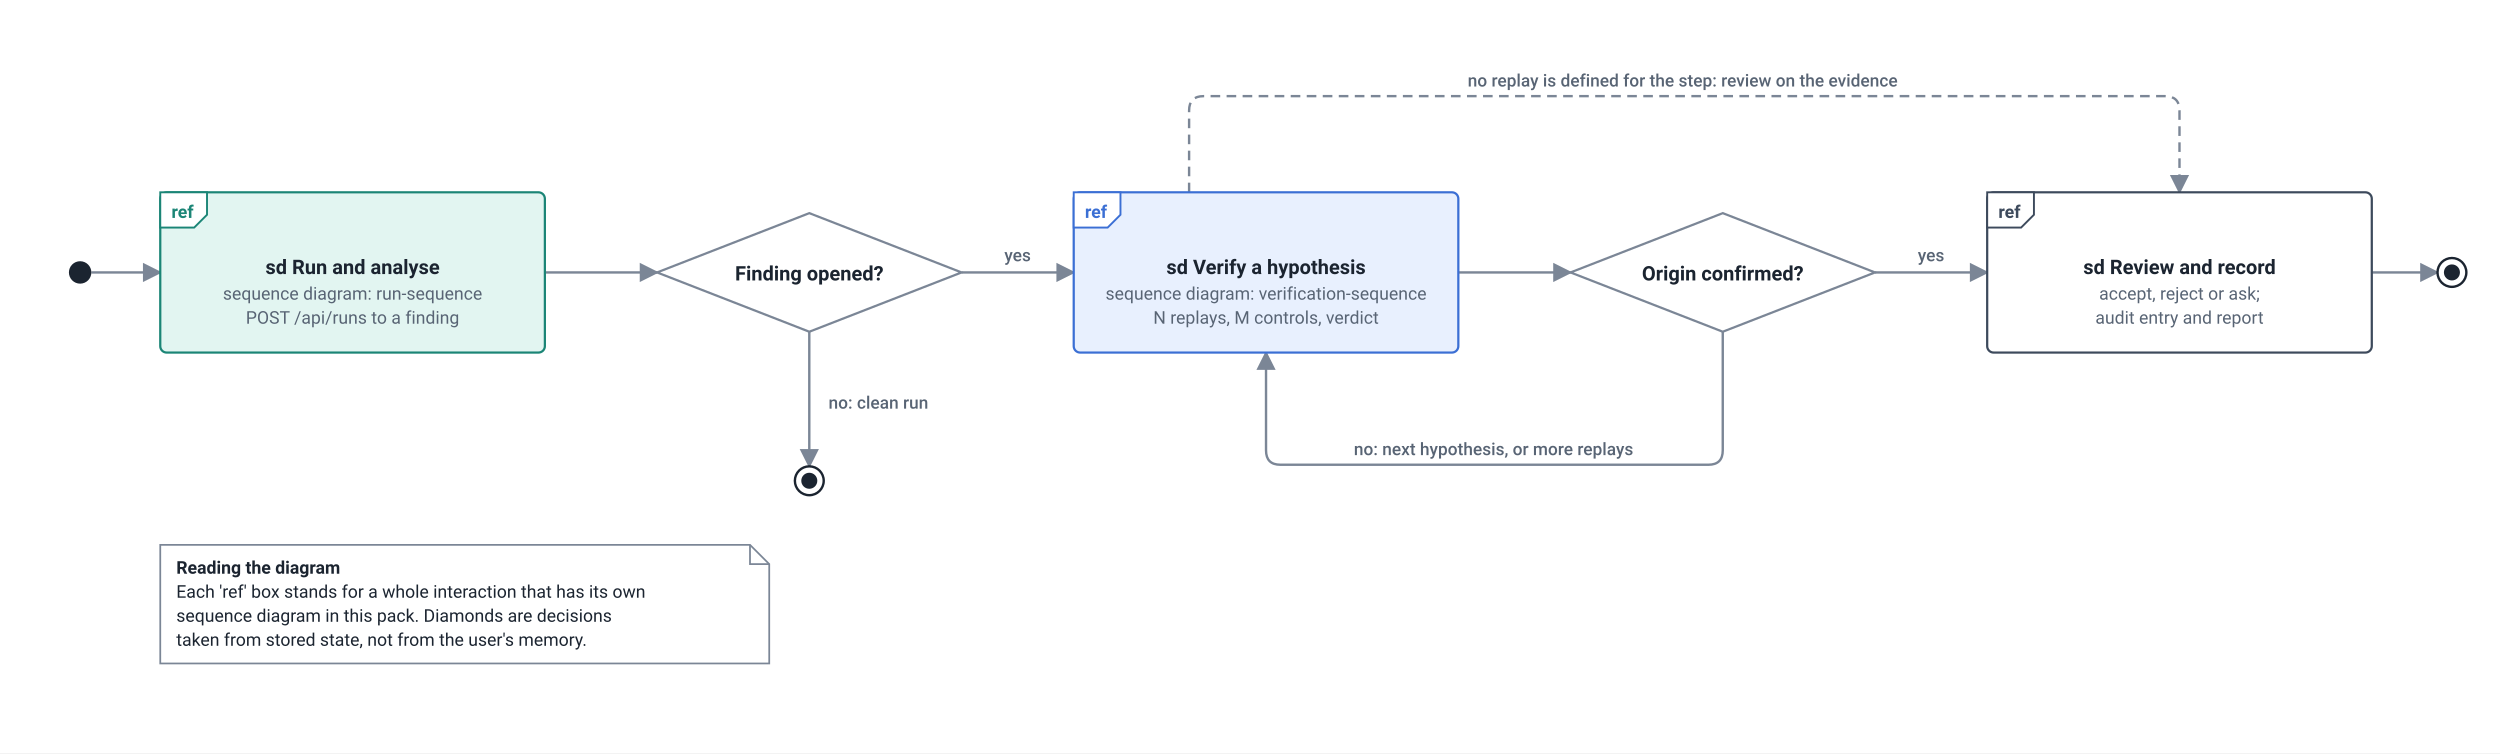
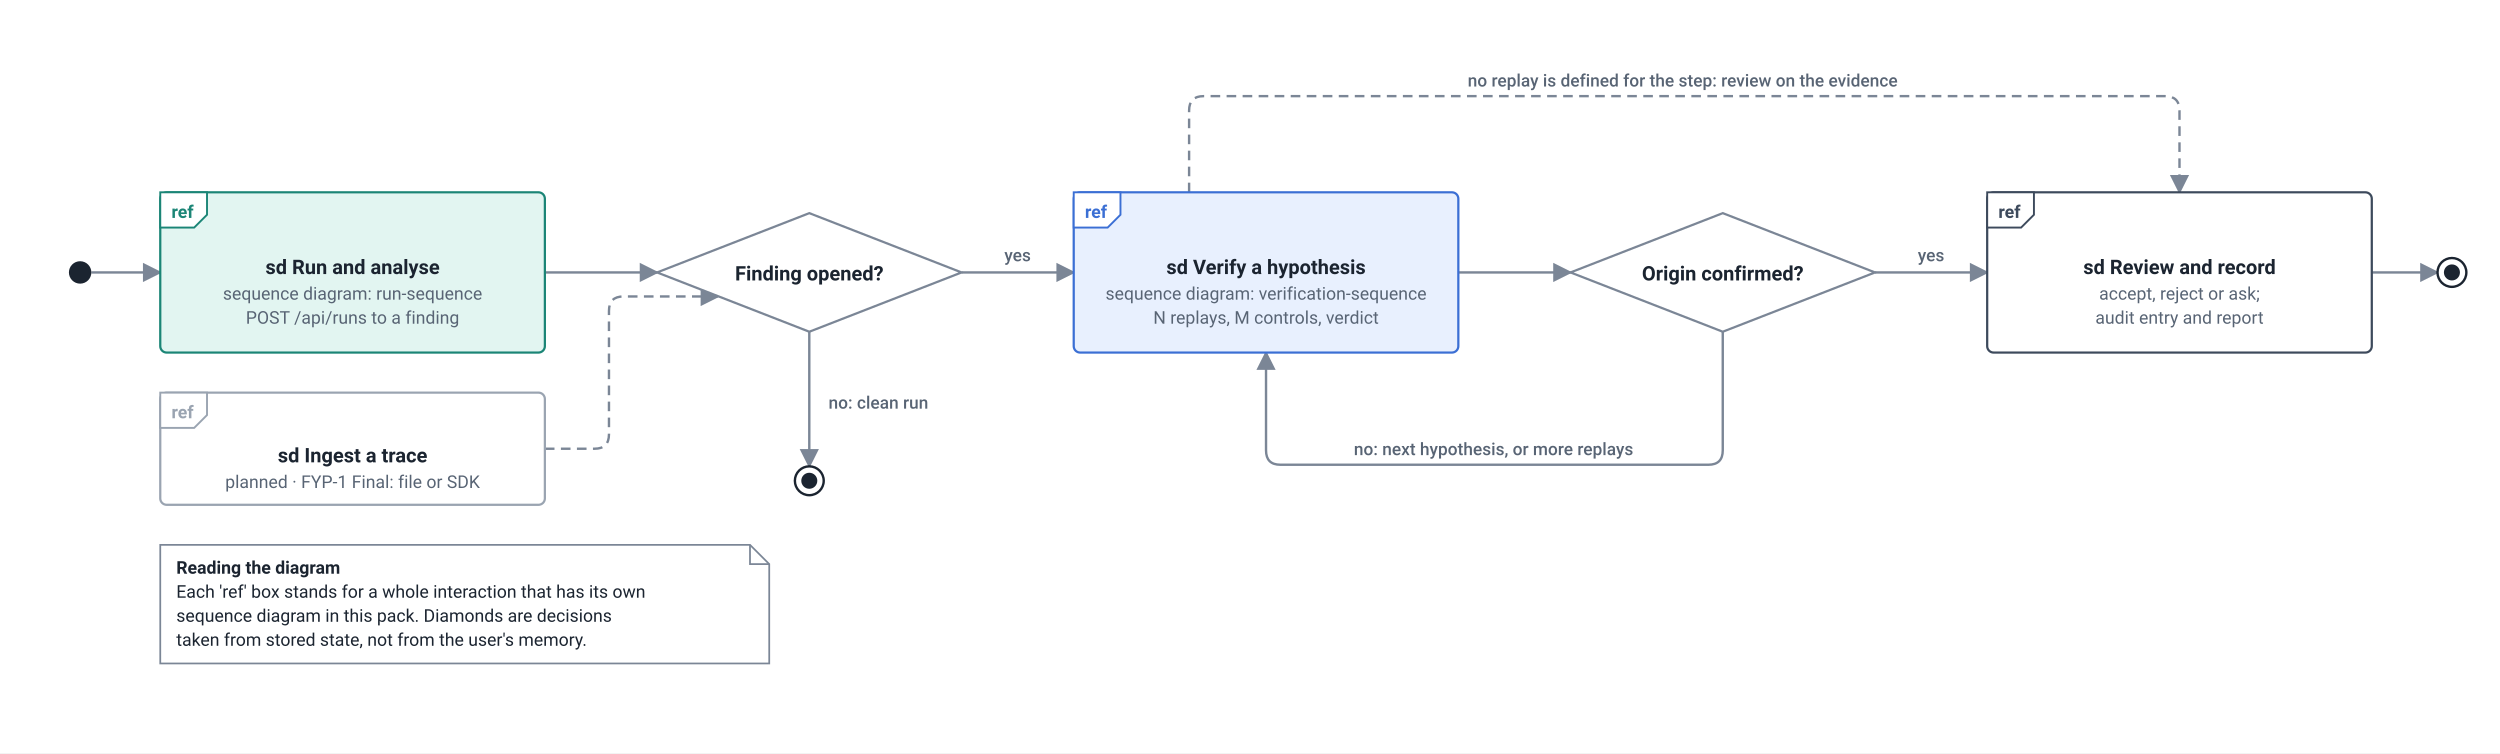
<svg xmlns="http://www.w3.org/2000/svg" viewBox="0 0 1560 470" width="1560" height="470" role="img" aria-labelledby="interaction-overview-t interaction-overview-d" data-diagram="interaction-overview">
  <style>text{font-family:'Segoe UI', system-ui, -apple-system, Roboto, 'Helvetica Neue', Arial, sans-serif;} .halo{paint-order:stroke;stroke:#ffffff;stroke-width:4px;stroke-linejoin:round;} .node:focus{outline:none;} .node:focus &gt; :first-child, .node:focus &gt; rect{stroke-width:2.6;}</style>
  <defs>
    <marker id="interaction-overview-arrow" viewBox="0 0 10 10" refX="9" refY="5" markerWidth="8" markerHeight="8" orient="auto-start-reverse">
      <path d="M0 0 L10 5 L0 10 Z" fill="#7b8696" />
    </marker>
    <marker id="interaction-overview-open" viewBox="0 0 10 10" refX="9" refY="5" markerWidth="9" markerHeight="9" orient="auto-start-reverse">
      <path d="M0 0 L10 5 L0 10" fill="none" stroke="#7b8696" stroke-width="1.6" />
    </marker>
    <marker id="interaction-overview-tri" viewBox="0 0 12 12" refX="11" refY="6" markerWidth="11" markerHeight="11" orient="auto-start-reverse">
      <path d="M0 0 L12 6 L0 12 Z" fill="#fff" stroke="#7b8696" stroke-width="1.3" />
    </marker>
    <marker id="interaction-overview-diamond" viewBox="0 0 16 10" refX="15" refY="5" markerWidth="13" markerHeight="9" orient="auto-start-reverse">
      <path d="M0 5 L8 0 L16 5 L8 10 Z" fill="#7b8696" />
    </marker>
    <marker id="interaction-overview-odiamond" viewBox="0 0 16 10" refX="15" refY="5" markerWidth="13" markerHeight="9" orient="auto-start-reverse">
      <path d="M0 5 L8 0 L16 5 L8 10 Z" fill="#fff" stroke="#7b8696" stroke-width="1.3" />
    </marker>
    <marker id="interaction-overview-many" viewBox="0 0 12 12" refX="11" refY="6" markerWidth="11" markerHeight="11" orient="auto-start-reverse">
      <path d="M0 6 H12 M2 6 L12 1 M2 6 L12 11" fill="none" stroke="#7b8696" stroke-width="1.4" />
    </marker>
    <marker id="interaction-overview-one" viewBox="0 0 12 12" refX="11" refY="6" markerWidth="11" markerHeight="11" orient="auto-start-reverse">
      <path d="M0 6 H12 M7 1 V11" fill="none" stroke="#7b8696" stroke-width="1.4" />
    </marker>
    <marker id="interaction-overview-dot" viewBox="0 0 10 10" refX="5" refY="5" markerWidth="7" markerHeight="7">
      <circle cx="5" cy="5" r="4" fill="#7b8696" />
    </marker>
  </defs>
  <rect width="1560" height="470" fill="#ffffff" />
  <g class="edge" data-from="start" data-to="io-run">
    <path d="M57.0 170.0 L100.0 170.0" fill="none" stroke="#7b8696" stroke-width="1.5" marker-end="url(#interaction-overview-arrow)" />
  </g>
  <g class="edge" data-from="io-run" data-to="io-q1">
    <path d="M340.0 170.0 L410.0 170.0" fill="none" stroke="#7b8696" stroke-width="1.5" marker-end="url(#interaction-overview-arrow)" />
  </g>
  <g class="edge" data-from="io-q1" data-to="io-verify">
    <path d="M600.0 170.0 L670.0 170.0" fill="none" stroke="#7b8696" stroke-width="1.5" marker-end="url(#interaction-overview-arrow)" />
  </g>
  <g class="edge" data-from="io-q1" data-to="end-clean">
    <path d="M505.0 207.0 L505.0 291.0" fill="none" stroke="#7b8696" stroke-width="1.5" marker-end="url(#interaction-overview-arrow)" />
  </g>
  <g class="edge" data-from="io-verify" data-to="io-q2">
    <path d="M910.0 170.0 L980.0 170.0" fill="none" stroke="#7b8696" stroke-width="1.5" marker-end="url(#interaction-overview-arrow)" />
  </g>
  <g class="edge" data-from="io-q2" data-to="io-review">
    <path d="M1170.0 170.0 L1240.0 170.0" fill="none" stroke="#7b8696" stroke-width="1.5" marker-end="url(#interaction-overview-arrow)" />
  </g>
  <g class="edge" data-from="io-q2" data-to="io-verify">
    <path d="M1075.0 207.0 L1075.0 281.0 Q1075.0 290.0 1066.0 290.0 L799.0 290.0 Q790.0 290.0 790.0 281.0 L790.0 220.0" fill="none" stroke="#7b8696" stroke-width="1.5" marker-end="url(#interaction-overview-arrow)" />
  </g>
  <g class="edge" data-from="io-review" data-to="end">
    <path d="M1480.0 170.0 L1521.0 170.0" fill="none" stroke="#7b8696" stroke-width="1.5" marker-end="url(#interaction-overview-arrow)" />
  </g>
  <g class="edge" data-from="io-verify" data-to="io-review">
    <path d="M742.0 120.0 L742.0 69.0 Q742.0 60.0 751.0 60.0 L1351.0 60.0 Q1360.0 60.0 1360.0 69.0 L1360.0 120.0" fill="none" stroke="#7b8696" stroke-width="1.5" stroke-dasharray="6 4" marker-end="url(#interaction-overview-arrow)" />
  </g>
+   <g class="edge" data-from="io-ingest" data-to="io-q1">
+     <path d="M340.0 280.0 L371.0 280.0 Q380.0 280.0 380.0 271.0 L380.0 194.0 Q380.0 185.0 389.0 185.0 L448.0 185.0" fill="none" stroke="#7b8696" stroke-width="1.5" stroke-dasharray="6 4" marker-end="url(#interaction-overview-arrow)" />
+   </g>
  <g class="node" data-id="start">
    <circle cx="50" cy="170" r="7" fill="#1b2430" />
  </g>
  <g class="node" data-id="io-run" tabindex="0">
    <rect x="100" y="120" width="240" height="100" rx="4" fill="#e2f5f1" stroke="#1b8576" stroke-width="1.4" />
    <path d="M100 120 H129.176 V134 L121.176 142 H100 Z" fill="#ffffff" stroke="#1b8576" stroke-width="1.2" />
    <text x="107.0" y="136.0" text-anchor="start" style="font-size:11px;font-weight:700;fill:#1b8576;">ref</text>
    <text x="220.0" y="171.0" text-anchor="middle" style="font-size:12.5px;font-weight:650;fill:#1b2430;">sd Run and analyse</text>
    <text x="220.0" y="187.0" text-anchor="middle" style="font-size:11px;font-weight:400;fill:#586474;">sequence diagram: run-sequence</text>
    <text x="220.0" y="202.0" text-anchor="middle" style="font-size:11px;font-weight:400;fill:#586474;">POST /api/runs to a finding</text>
  </g>
  <g class="node" data-id="io-q1" tabindex="0">
    <path d="M505.0 133 L600 170.0 L505.0 207 L410 170.0 Z" fill="#ffffff" stroke="#7b8696" stroke-width="1.4" />
    <text x="505.0" y="175.0" text-anchor="middle" style="font-size:12.5px;font-weight:650;fill:#1b2430;">Finding opened?</text>
  </g>
  <g class="node" data-id="io-verify" tabindex="0">
    <rect x="670" y="120" width="240" height="100" rx="4" fill="#e8f0fe" stroke="#3b6fd4" stroke-width="1.4" />
    <path d="M670 120 H699.176 V134 L691.176 142 H670 Z" fill="#ffffff" stroke="#3b6fd4" stroke-width="1.2" />
    <text x="677.0" y="136.0" text-anchor="start" style="font-size:11px;font-weight:700;fill:#3b6fd4;">ref</text>
    <text x="790.0" y="171.0" text-anchor="middle" style="font-size:12.5px;font-weight:650;fill:#1b2430;">sd Verify a hypothesis</text>
    <text x="790.0" y="187.0" text-anchor="middle" style="font-size:11px;font-weight:400;fill:#586474;">sequence diagram: verification-sequence</text>
    <text x="790.0" y="202.0" text-anchor="middle" style="font-size:11px;font-weight:400;fill:#586474;">N replays, M controls, verdict</text>
  </g>
  <g class="node" data-id="io-q2" tabindex="0">
    <path d="M1075.0 133 L1170 170.0 L1075.0 207 L980 170.0 Z" fill="#ffffff" stroke="#7b8696" stroke-width="1.4" />
    <text x="1075.0" y="175.0" text-anchor="middle" style="font-size:12.5px;font-weight:650;fill:#1b2430;">Origin confirmed?</text>
  </g>
  <g class="node" data-id="io-review" tabindex="0">
    <rect x="1240" y="120" width="240" height="100" rx="4" fill="#ffffff" stroke="#3d4a5c" stroke-width="1.4" />
    <path d="M1240 120 H1269.176 V134 L1261.176 142 H1240 Z" fill="#ffffff" stroke="#3d4a5c" stroke-width="1.2" />
    <text x="1247.0" y="136.0" text-anchor="start" style="font-size:11px;font-weight:700;fill:#3d4a5c;">ref</text>
    <text x="1360.0" y="171.0" text-anchor="middle" style="font-size:12.5px;font-weight:650;fill:#1b2430;">sd Review and record</text>
    <text x="1360.0" y="187.0" text-anchor="middle" style="font-size:11px;font-weight:400;fill:#586474;">accept, reject or ask;</text>
    <text x="1360.0" y="202.0" text-anchor="middle" style="font-size:11px;font-weight:400;fill:#586474;">audit entry and report</text>
  </g>
  <g class="node" data-id="end">
    <circle cx="1530" cy="170" r="9" fill="#fff" stroke="#1b2430" stroke-width="1.5" />
    <circle cx="1530" cy="170" r="5" fill="#1b2430" />
  </g>
  <g class="node" data-id="end-clean">
    <circle cx="505" cy="300" r="9" fill="#fff" stroke="#1b2430" stroke-width="1.5" />
    <circle cx="505" cy="300" r="5" fill="#1b2430" />
  </g>
+   <g class="node" data-id="io-ingest" tabindex="0">
+     <rect x="100" y="245" width="240" height="70" rx="4" fill="#ffffff" stroke="#9aa4b1" stroke-width="1.4" />
+     <path d="M100 245 H129.176 V259 L121.176 267 H100 Z" fill="#ffffff" stroke="#9aa4b1" stroke-width="1.2" />
+     <text x="107.0" y="261.0" text-anchor="start" style="font-size:11px;font-weight:700;fill:#9aa4b1;">ref</text>
+     <text x="220.0" y="288.5" text-anchor="middle" style="font-size:12.5px;font-weight:650;fill:#1b2430;">sd Ingest a trace</text>
+     <text x="220.0" y="304.5" text-anchor="middle" style="font-size:11px;font-weight:400;fill:#586474;">planned · FYP-1 Final: file or SDK</text>
+   </g>
  <g class="note">
    <path d="M100 340 H468 L480 352 V414 H100 Z" fill="#ffffff" stroke="#7b8696" stroke-width="1.1" />
    <path d="M468 340 V352 H480" fill="none" stroke="#7b8696" stroke-width="1.1" />
    <text x="110.0" y="358.0" text-anchor="start" style="font-size:11px;font-weight:700;fill:#1b2430;">Reading the diagram</text>
    <text x="110.0" y="373.0" text-anchor="start" style="font-size:11px;font-weight:400;fill:#1b2430;">Each 'ref' box stands for a whole interaction that has its own</text>
    <text x="110.0" y="388.0" text-anchor="start" style="font-size:11px;font-weight:400;fill:#1b2430;">sequence diagram in this pack. Diamonds are decisions</text>
    <text x="110.0" y="403.0" text-anchor="start" style="font-size:11px;font-weight:400;fill:#1b2430;">taken from stored state, not from the user's memory.</text>
  </g>
  <text x="635.0" y="163.0" text-anchor="middle" style="font-size:10.8px;font-weight:500;fill:#586474;" class="halo">yes</text>
  <text x="517.0" y="255.0" text-anchor="start" style="font-size:10.8px;font-weight:500;fill:#586474;" class="halo">no: clean run</text>
  <text x="1205.0" y="163.0" text-anchor="middle" style="font-size:10.8px;font-weight:500;fill:#586474;" class="halo">yes</text>
  <text x="932.0" y="284.0" text-anchor="middle" style="font-size:10.8px;font-weight:500;fill:#586474;" class="halo">no: next hypothesis, or more replays</text>
  <text x="1050.0" y="54.0" text-anchor="middle" style="font-size:10.8px;font-weight:500;fill:#586474;" class="halo">no replay is defined for the step: review on the evidence</text>
</svg>
